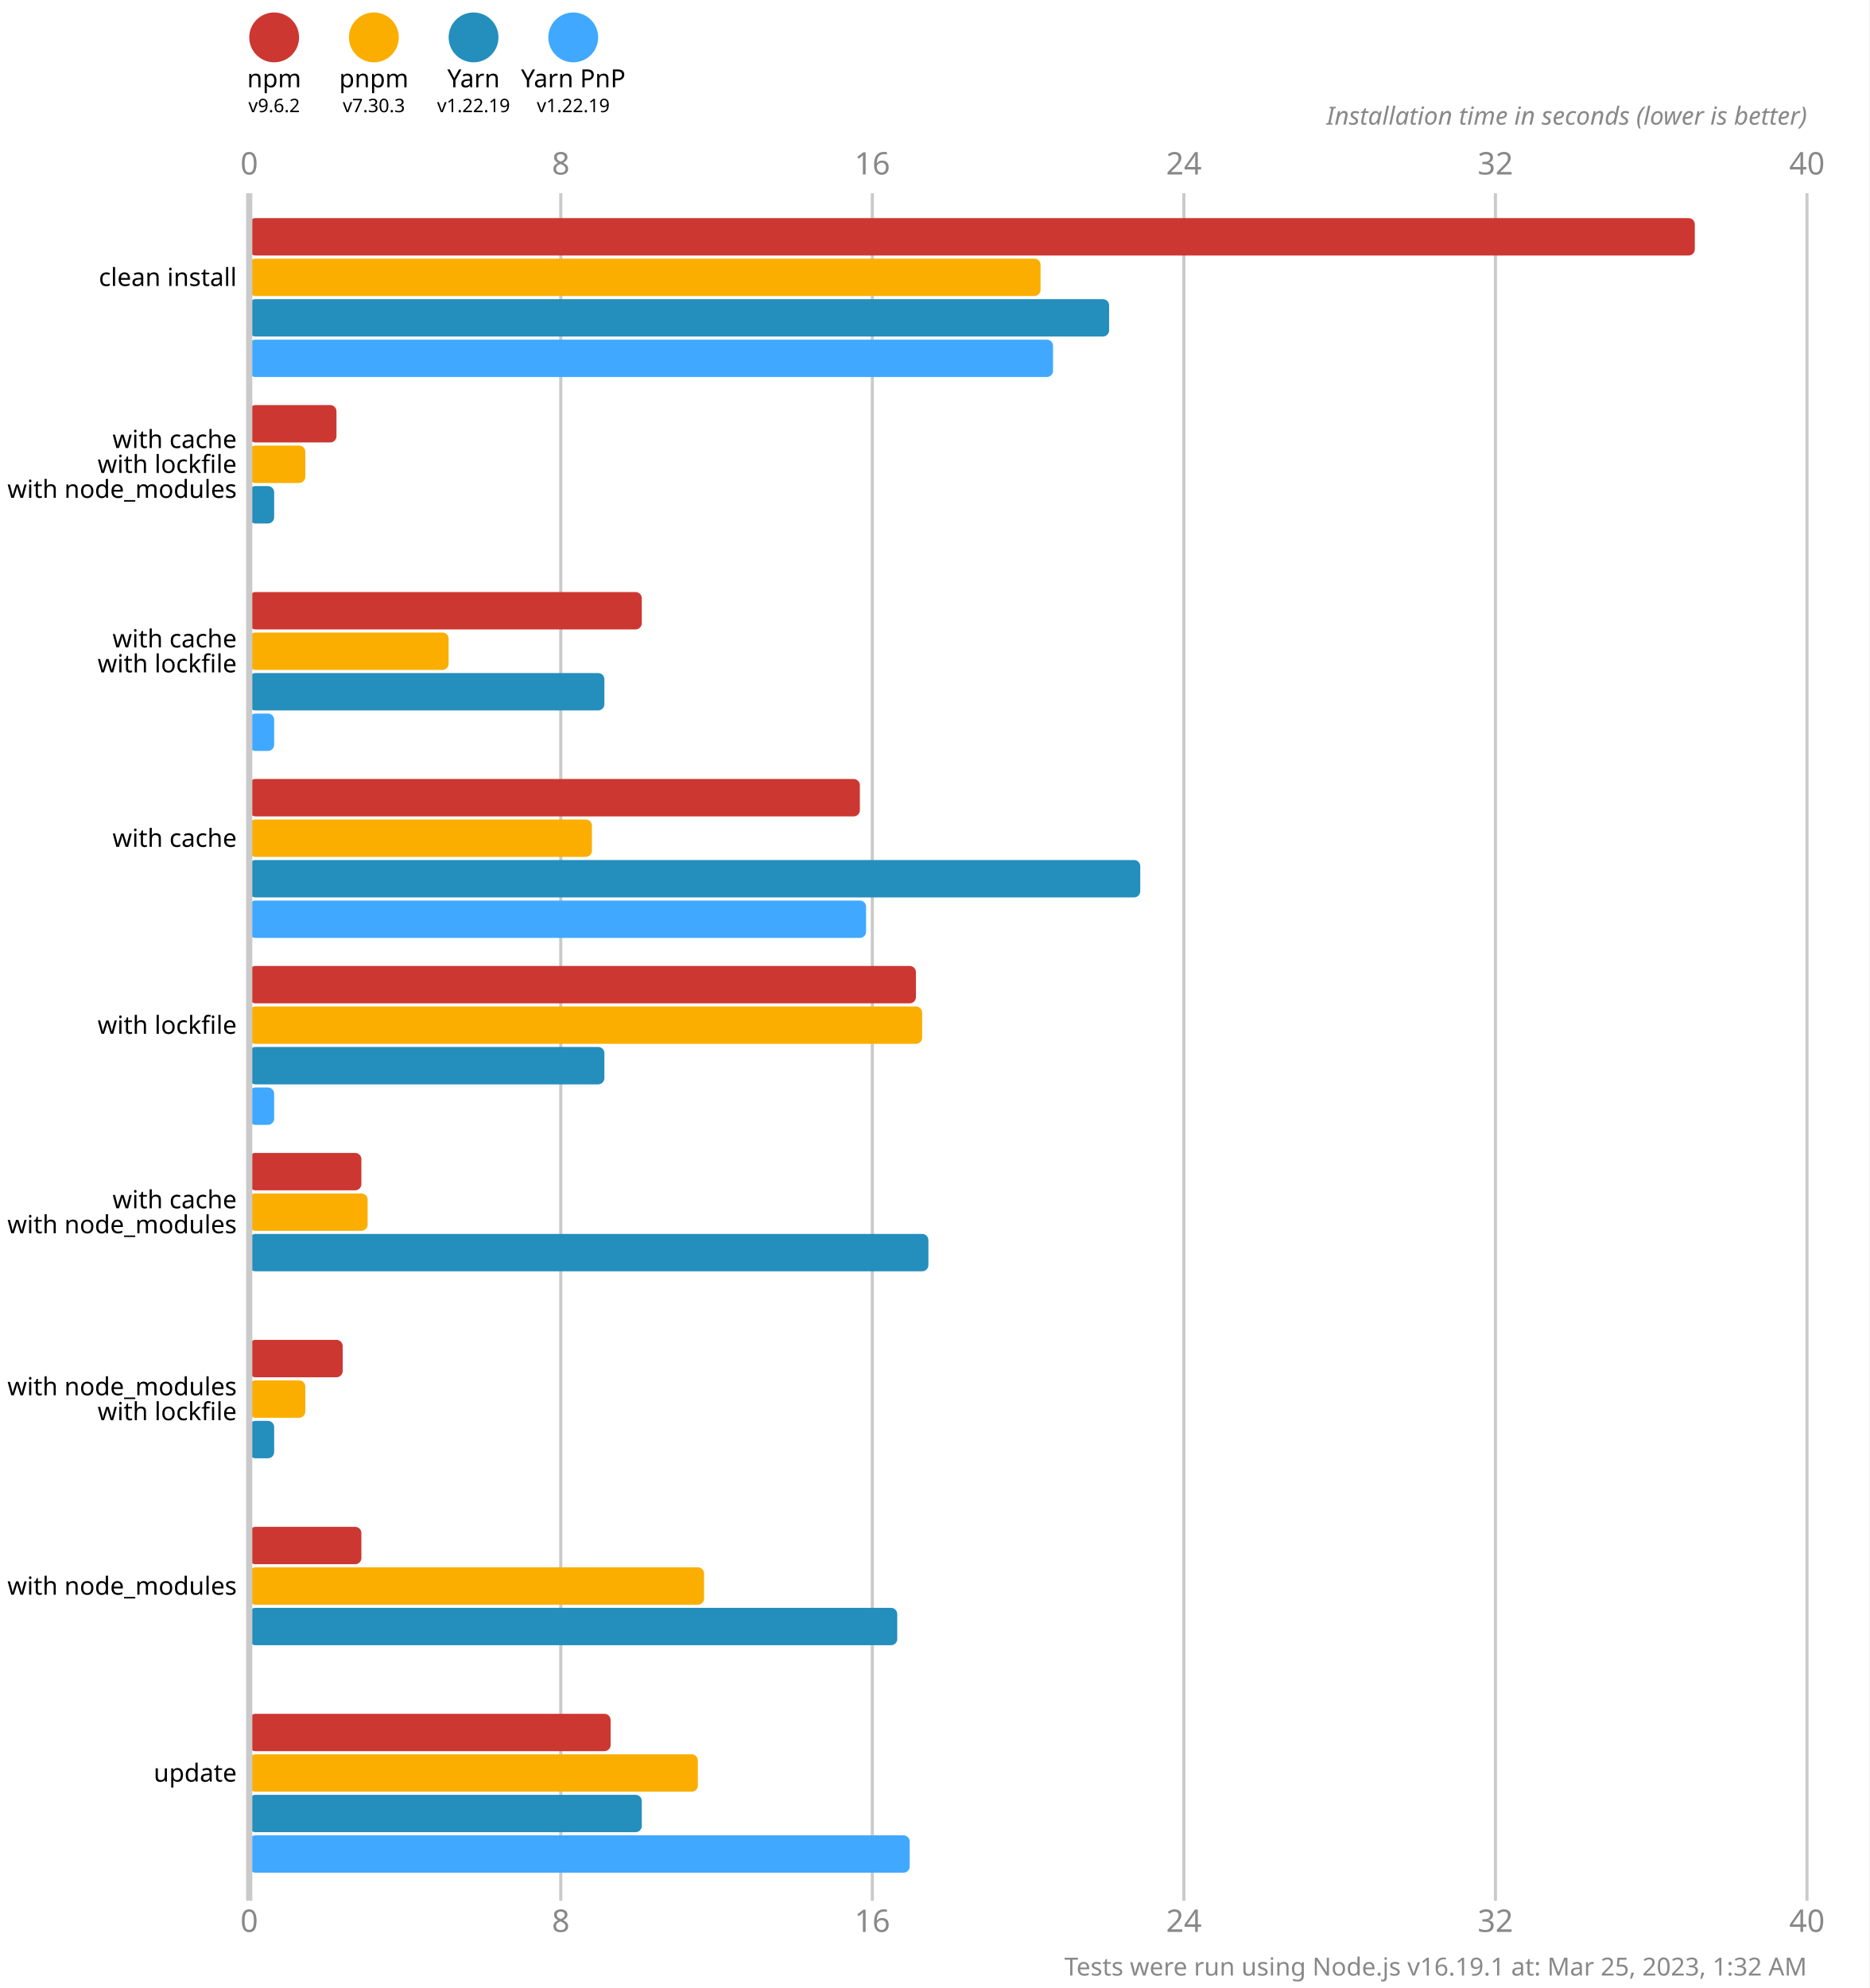
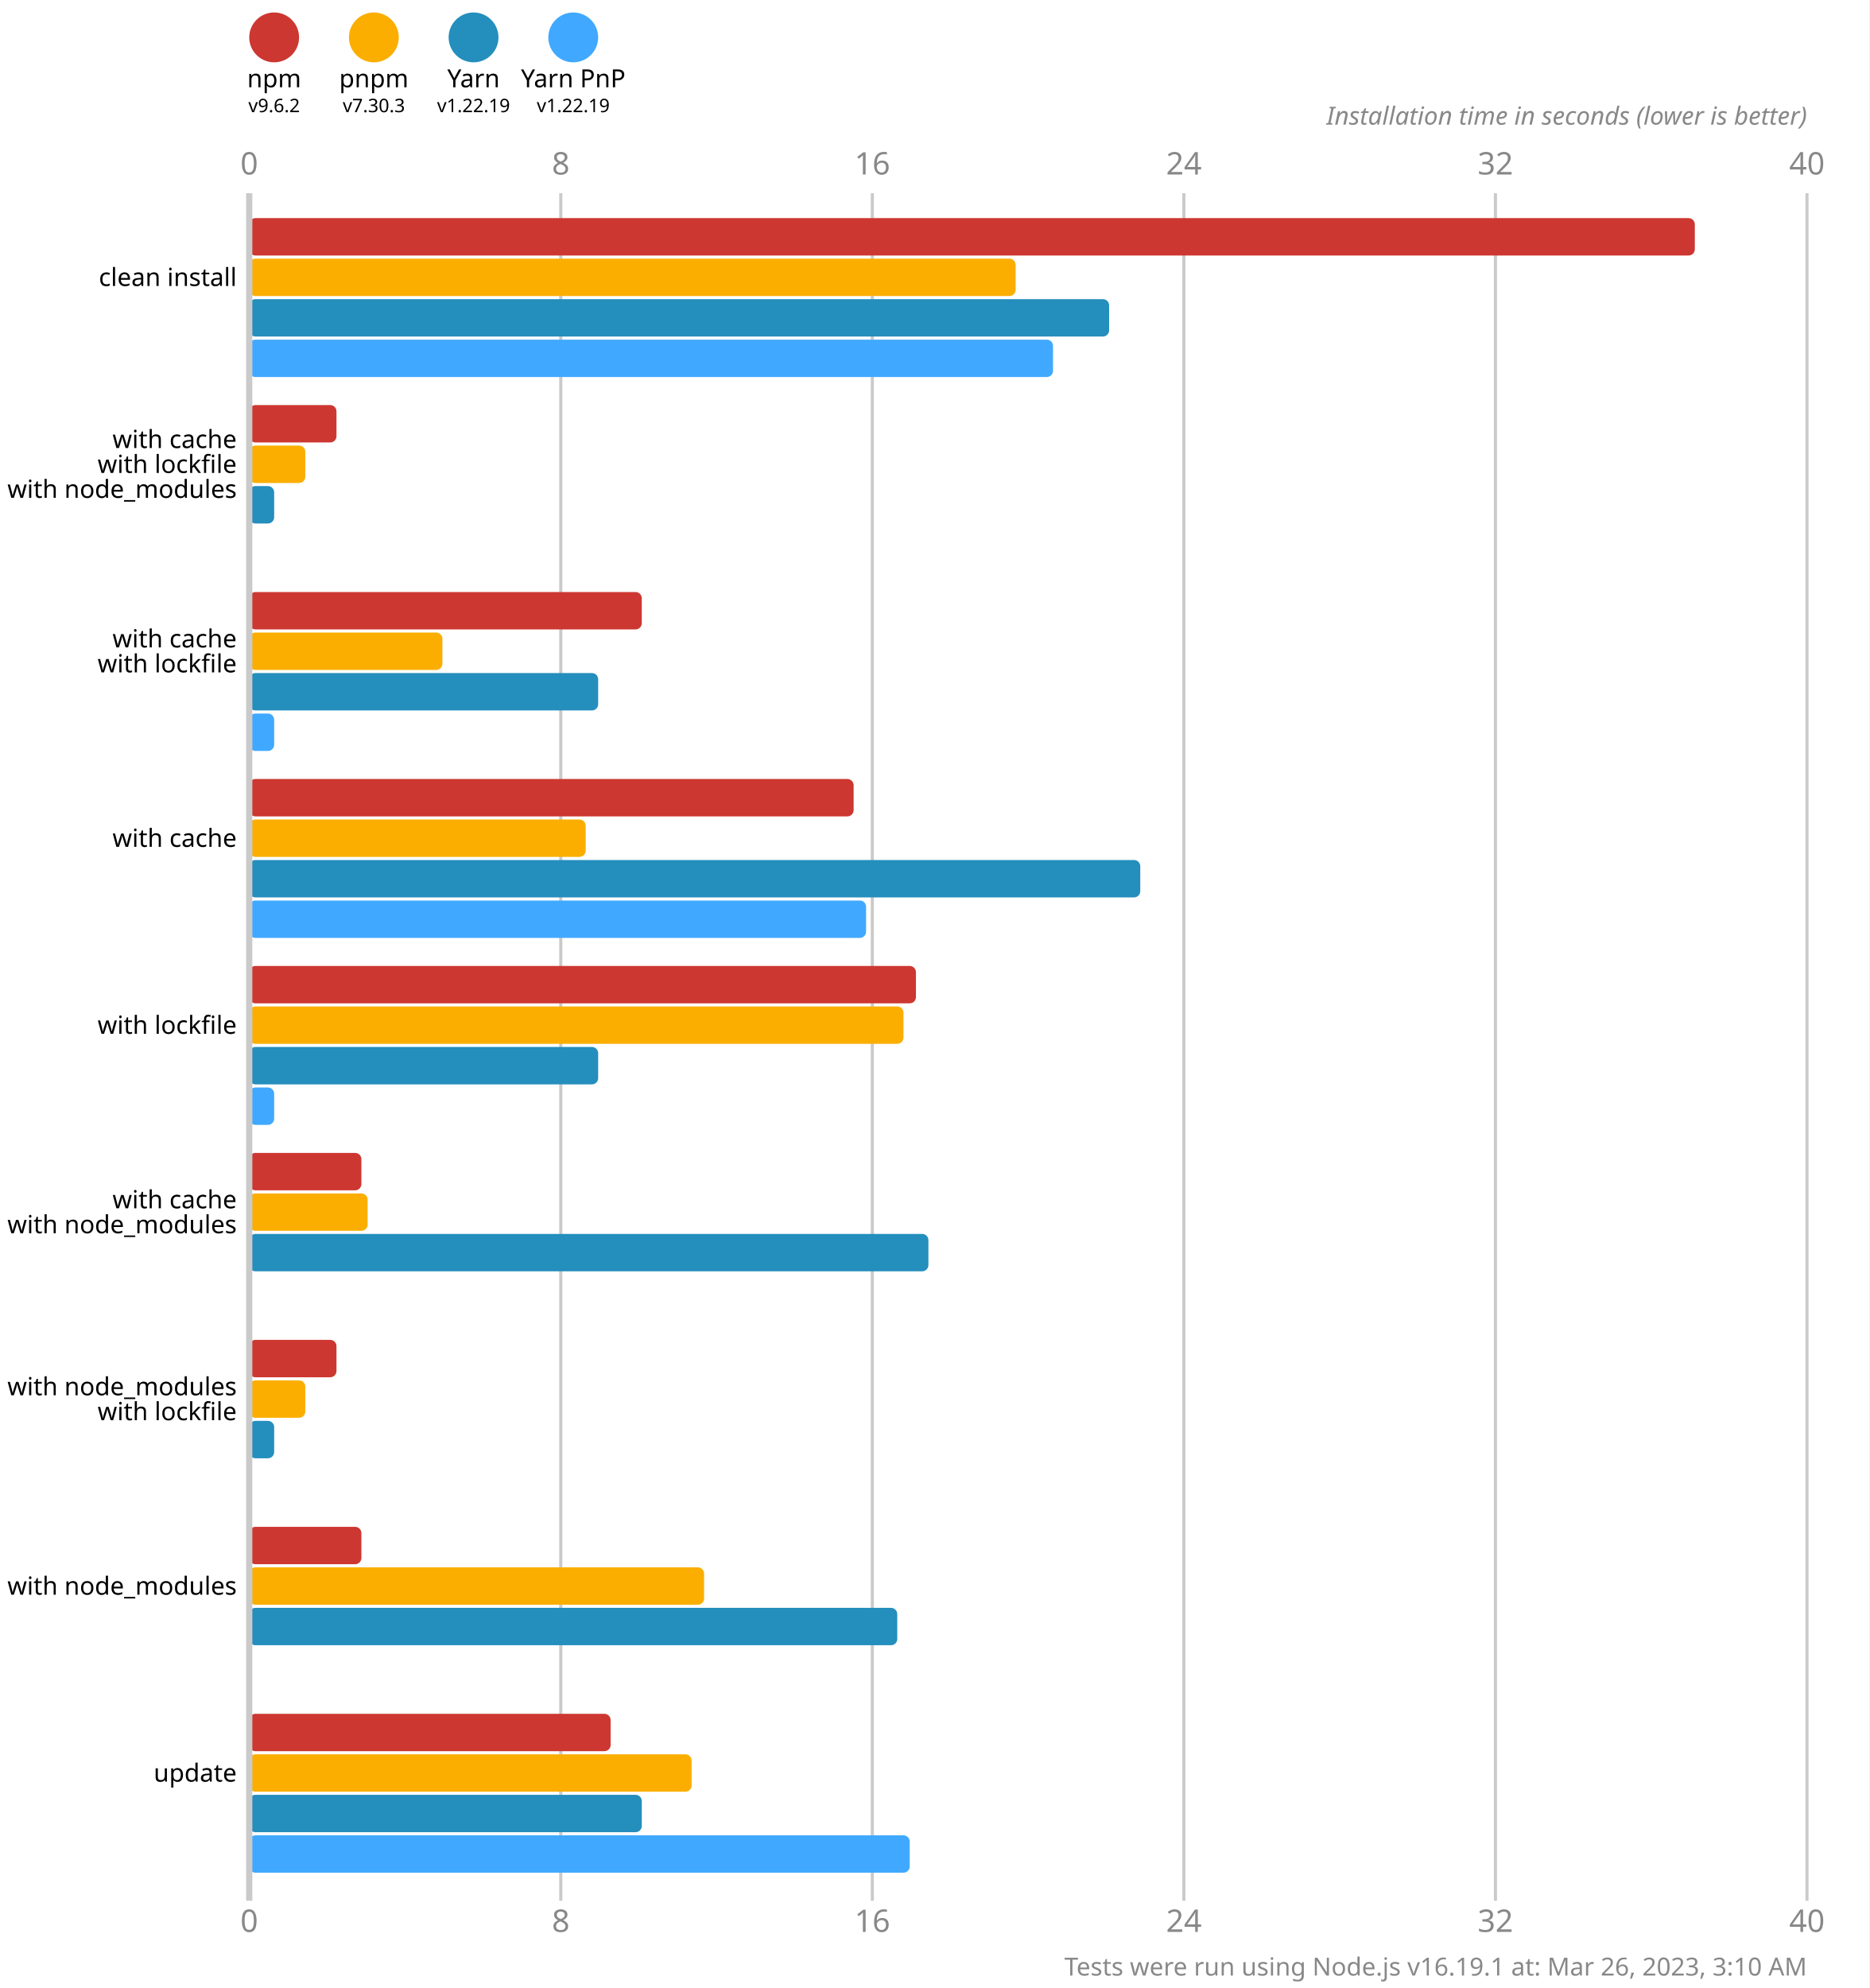
<svg xmlns="http://www.w3.org/2000/svg" version="1.1" viewBox="0 0 300 319">
  <style>
    .font { font-family: sans-serif; }
    .s3 { font-size: 3px; }
    .s4 { font-size: 4px; }
    .s5 { font-size: 5px; }
    .line { stroke: #cacaca; }
    .width { stroke-width: 0.5; }
    .text { fill: #888; }
  </style>
  <rect x="0" y="0" width="300" height="319" fill="#fff" />
  <circle cx="44" cy="6" r="4" fill="#cd3731" />
  <text x="44" y="14" class="font s4" text-anchor="middle">npm</text>
  <text x="44" y="18" class="font s3" text-anchor="middle">v9.6.2</text>
  <circle cx="60" cy="6" r="4" fill="#fbae00" />
  <text x="60" y="14" class="font s4" text-anchor="middle">pnpm</text>
  <text x="60" y="18" class="font s3" text-anchor="middle">v7.30.3</text>
  <circle cx="76" cy="6" r="4" fill="#248ebd" />
  <text x="76" y="14" class="font s4" text-anchor="middle">Yarn</text>
  <text x="76" y="18" class="font s3" text-anchor="middle">v1.22.19</text>
  <circle cx="92" cy="6" r="4" fill="#40a9ff" />
  <text x="92" y="14" class="font s4" text-anchor="middle">Yarn PnP</text>
  <text x="92" y="18" class="font s3" text-anchor="middle">v1.22.19</text>
  <text x="40" y="28" class="font s5 text" text-anchor="middle">0</text>
  <text x="40" y="310" class="font s5 text" text-anchor="middle">0</text>
  <line x1="90" y1="31" x2="90" y2="305" class="line width" />
  <text x="90" y="28" class="font s5 text" text-anchor="middle">8</text>
  <text x="90" y="310" class="font s5 text" text-anchor="middle">8</text>
  <line x1="140" y1="31" x2="140" y2="305" class="line width" />
  <text x="140" y="28" class="font s5 text" text-anchor="middle">16</text>
  <text x="140" y="310" class="font s5 text" text-anchor="middle">16</text>
  <line x1="190" y1="31" x2="190" y2="305" class="line width" />
  <text x="190" y="28" class="font s5 text" text-anchor="middle">24</text>
  <text x="190" y="310" class="font s5 text" text-anchor="middle">24</text>
  <line x1="240" y1="31" x2="240" y2="305" class="line width" />
  <text x="240" y="28" class="font s5 text" text-anchor="middle">32</text>
  <text x="240" y="310" class="font s5 text" text-anchor="middle">32</text>
  <line x1="290" y1="31" x2="290" y2="305" class="line width" />
  <text x="290" y="28" class="font s5 text" text-anchor="middle">40</text>
  <text x="290" y="310" class="font s5 text" text-anchor="middle">40</text>
  <text x="290" y="20" class="font s4 text" font-style="italic" text-anchor="end">Installation time in seconds (lower is better)</text>
  <rect x="40" y="35" width="232" height="6" fill="#cd3731" rx="1" ry="1" />
-   <rect x="40" y="41.5" width="127" height="6" fill="#fbae00" rx="1" ry="1" />
+   <rect x="40" y="41.5" width="123" height="6" fill="#fbae00" rx="1" ry="1" />
  <rect x="40" y="48" width="138" height="6" fill="#248ebd" rx="1" ry="1" />
  <rect x="40" y="54.5" width="129" height="6" fill="#40a9ff" rx="1" ry="1" />
  <rect x="40" y="65" width="14" height="6" fill="#cd3731" rx="1" ry="1" />
  <rect x="40" y="71.5" width="9" height="6" fill="#fbae00" rx="1" ry="1" />
  <rect x="40" y="78" width="4" height="6" fill="#248ebd" rx="1" ry="1" />
  <rect x="40" y="84.5" width="0" height="6" fill="#40a9ff" rx="1" ry="1" />
  <rect x="40" y="95" width="63" height="6" fill="#cd3731" rx="1" ry="1" />
-   <rect x="40" y="101.5" width="32" height="6" fill="#fbae00" rx="1" ry="1" />
-   <rect x="40" y="108" width="57" height="6" fill="#248ebd" rx="1" ry="1" />
+   <rect x="40" y="101.5" width="31" height="6" fill="#fbae00" rx="1" ry="1" />
+   <rect x="40" y="108" width="56" height="6" fill="#248ebd" rx="1" ry="1" />
  <rect x="40" y="114.5" width="4" height="6" fill="#40a9ff" rx="1" ry="1" />
-   <rect x="40" y="125" width="98" height="6" fill="#cd3731" rx="1" ry="1" />
-   <rect x="40" y="131.5" width="55" height="6" fill="#fbae00" rx="1" ry="1" />
+   <rect x="40" y="125" width="97" height="6" fill="#cd3731" rx="1" ry="1" />
+   <rect x="40" y="131.5" width="54" height="6" fill="#fbae00" rx="1" ry="1" />
  <rect x="40" y="138" width="143" height="6" fill="#248ebd" rx="1" ry="1" />
  <rect x="40" y="144.5" width="99" height="6" fill="#40a9ff" rx="1" ry="1" />
  <rect x="40" y="155" width="107" height="6" fill="#cd3731" rx="1" ry="1" />
-   <rect x="40" y="161.5" width="108" height="6" fill="#fbae00" rx="1" ry="1" />
-   <rect x="40" y="168" width="57" height="6" fill="#248ebd" rx="1" ry="1" />
+   <rect x="40" y="161.5" width="105" height="6" fill="#fbae00" rx="1" ry="1" />
+   <rect x="40" y="168" width="56" height="6" fill="#248ebd" rx="1" ry="1" />
  <rect x="40" y="174.5" width="4" height="6" fill="#40a9ff" rx="1" ry="1" />
  <rect x="40" y="185" width="18" height="6" fill="#cd3731" rx="1" ry="1" />
  <rect x="40" y="191.5" width="19" height="6" fill="#fbae00" rx="1" ry="1" />
  <rect x="40" y="198" width="109" height="6" fill="#248ebd" rx="1" ry="1" />
  <rect x="40" y="204.5" width="0" height="6" fill="#40a9ff" rx="1" ry="1" />
-   <rect x="40" y="215" width="15" height="6" fill="#cd3731" rx="1" ry="1" />
+   <rect x="40" y="215" width="14" height="6" fill="#cd3731" rx="1" ry="1" />
  <rect x="40" y="221.5" width="9" height="6" fill="#fbae00" rx="1" ry="1" />
  <rect x="40" y="228" width="4" height="6" fill="#248ebd" rx="1" ry="1" />
  <rect x="40" y="234.5" width="0" height="6" fill="#40a9ff" rx="1" ry="1" />
  <rect x="40" y="245" width="18" height="6" fill="#cd3731" rx="1" ry="1" />
  <rect x="40" y="251.5" width="73" height="6" fill="#fbae00" rx="1" ry="1" />
  <rect x="40" y="258" width="104" height="6" fill="#248ebd" rx="1" ry="1" />
  <rect x="40" y="264.5" width="0" height="6" fill="#40a9ff" rx="1" ry="1" />
  <rect x="40" y="275" width="58" height="6" fill="#cd3731" rx="1" ry="1" />
-   <rect x="40" y="281.5" width="72" height="6" fill="#fbae00" rx="1" ry="1" />
+   <rect x="40" y="281.5" width="71" height="6" fill="#fbae00" rx="1" ry="1" />
  <rect x="40" y="288" width="63" height="6" fill="#248ebd" rx="1" ry="1" />
  <rect x="40" y="294.5" width="106" height="6" fill="#40a9ff" rx="1" ry="1" />
  <line x1="40" y1="31" x2="40" y2="305" class="line" />
  <text x="38" y="44.5" class="font s4" dominant-baseline="middle" text-anchor="end">clean install</text>
  <text x="38" y="70.5" class="font s4" dominant-baseline="middle" text-anchor="end">with cache</text>
  <text x="38" y="74.5" class="font s4" dominant-baseline="middle" text-anchor="end">with lockfile</text>
  <text x="38" y="78.5" class="font s4" dominant-baseline="middle" text-anchor="end">with node_modules</text>
  <text x="38" y="102.5" class="font s4" dominant-baseline="middle" text-anchor="end">with cache</text>
  <text x="38" y="106.5" class="font s4" dominant-baseline="middle" text-anchor="end">with lockfile</text>
  <text x="38" y="134.5" class="font s4" dominant-baseline="middle" text-anchor="end">with cache</text>
  <text x="38" y="164.5" class="font s4" dominant-baseline="middle" text-anchor="end">with lockfile</text>
  <text x="38" y="192.5" class="font s4" dominant-baseline="middle" text-anchor="end">with cache</text>
  <text x="38" y="196.5" class="font s4" dominant-baseline="middle" text-anchor="end">with node_modules</text>
  <text x="38" y="222.5" class="font s4" dominant-baseline="middle" text-anchor="end">with node_modules</text>
  <text x="38" y="226.5" class="font s4" dominant-baseline="middle" text-anchor="end">with lockfile</text>
  <text x="38" y="254.5" class="font s4" dominant-baseline="middle" text-anchor="end">with node_modules</text>
  <text x="38" y="284.5" class="font s4" dominant-baseline="middle" text-anchor="end">update</text>
-   <text x="290" y="317" class="font s4 text" text-anchor="end">Tests were run using Node.js v16.19.1 at: Mar 25, 2023, 1:32 AM</text>
+   <text x="290" y="317" class="font s4 text" text-anchor="end">Tests were run using Node.js v16.19.1 at: Mar 26, 2023, 3:10 AM</text>
</svg>
